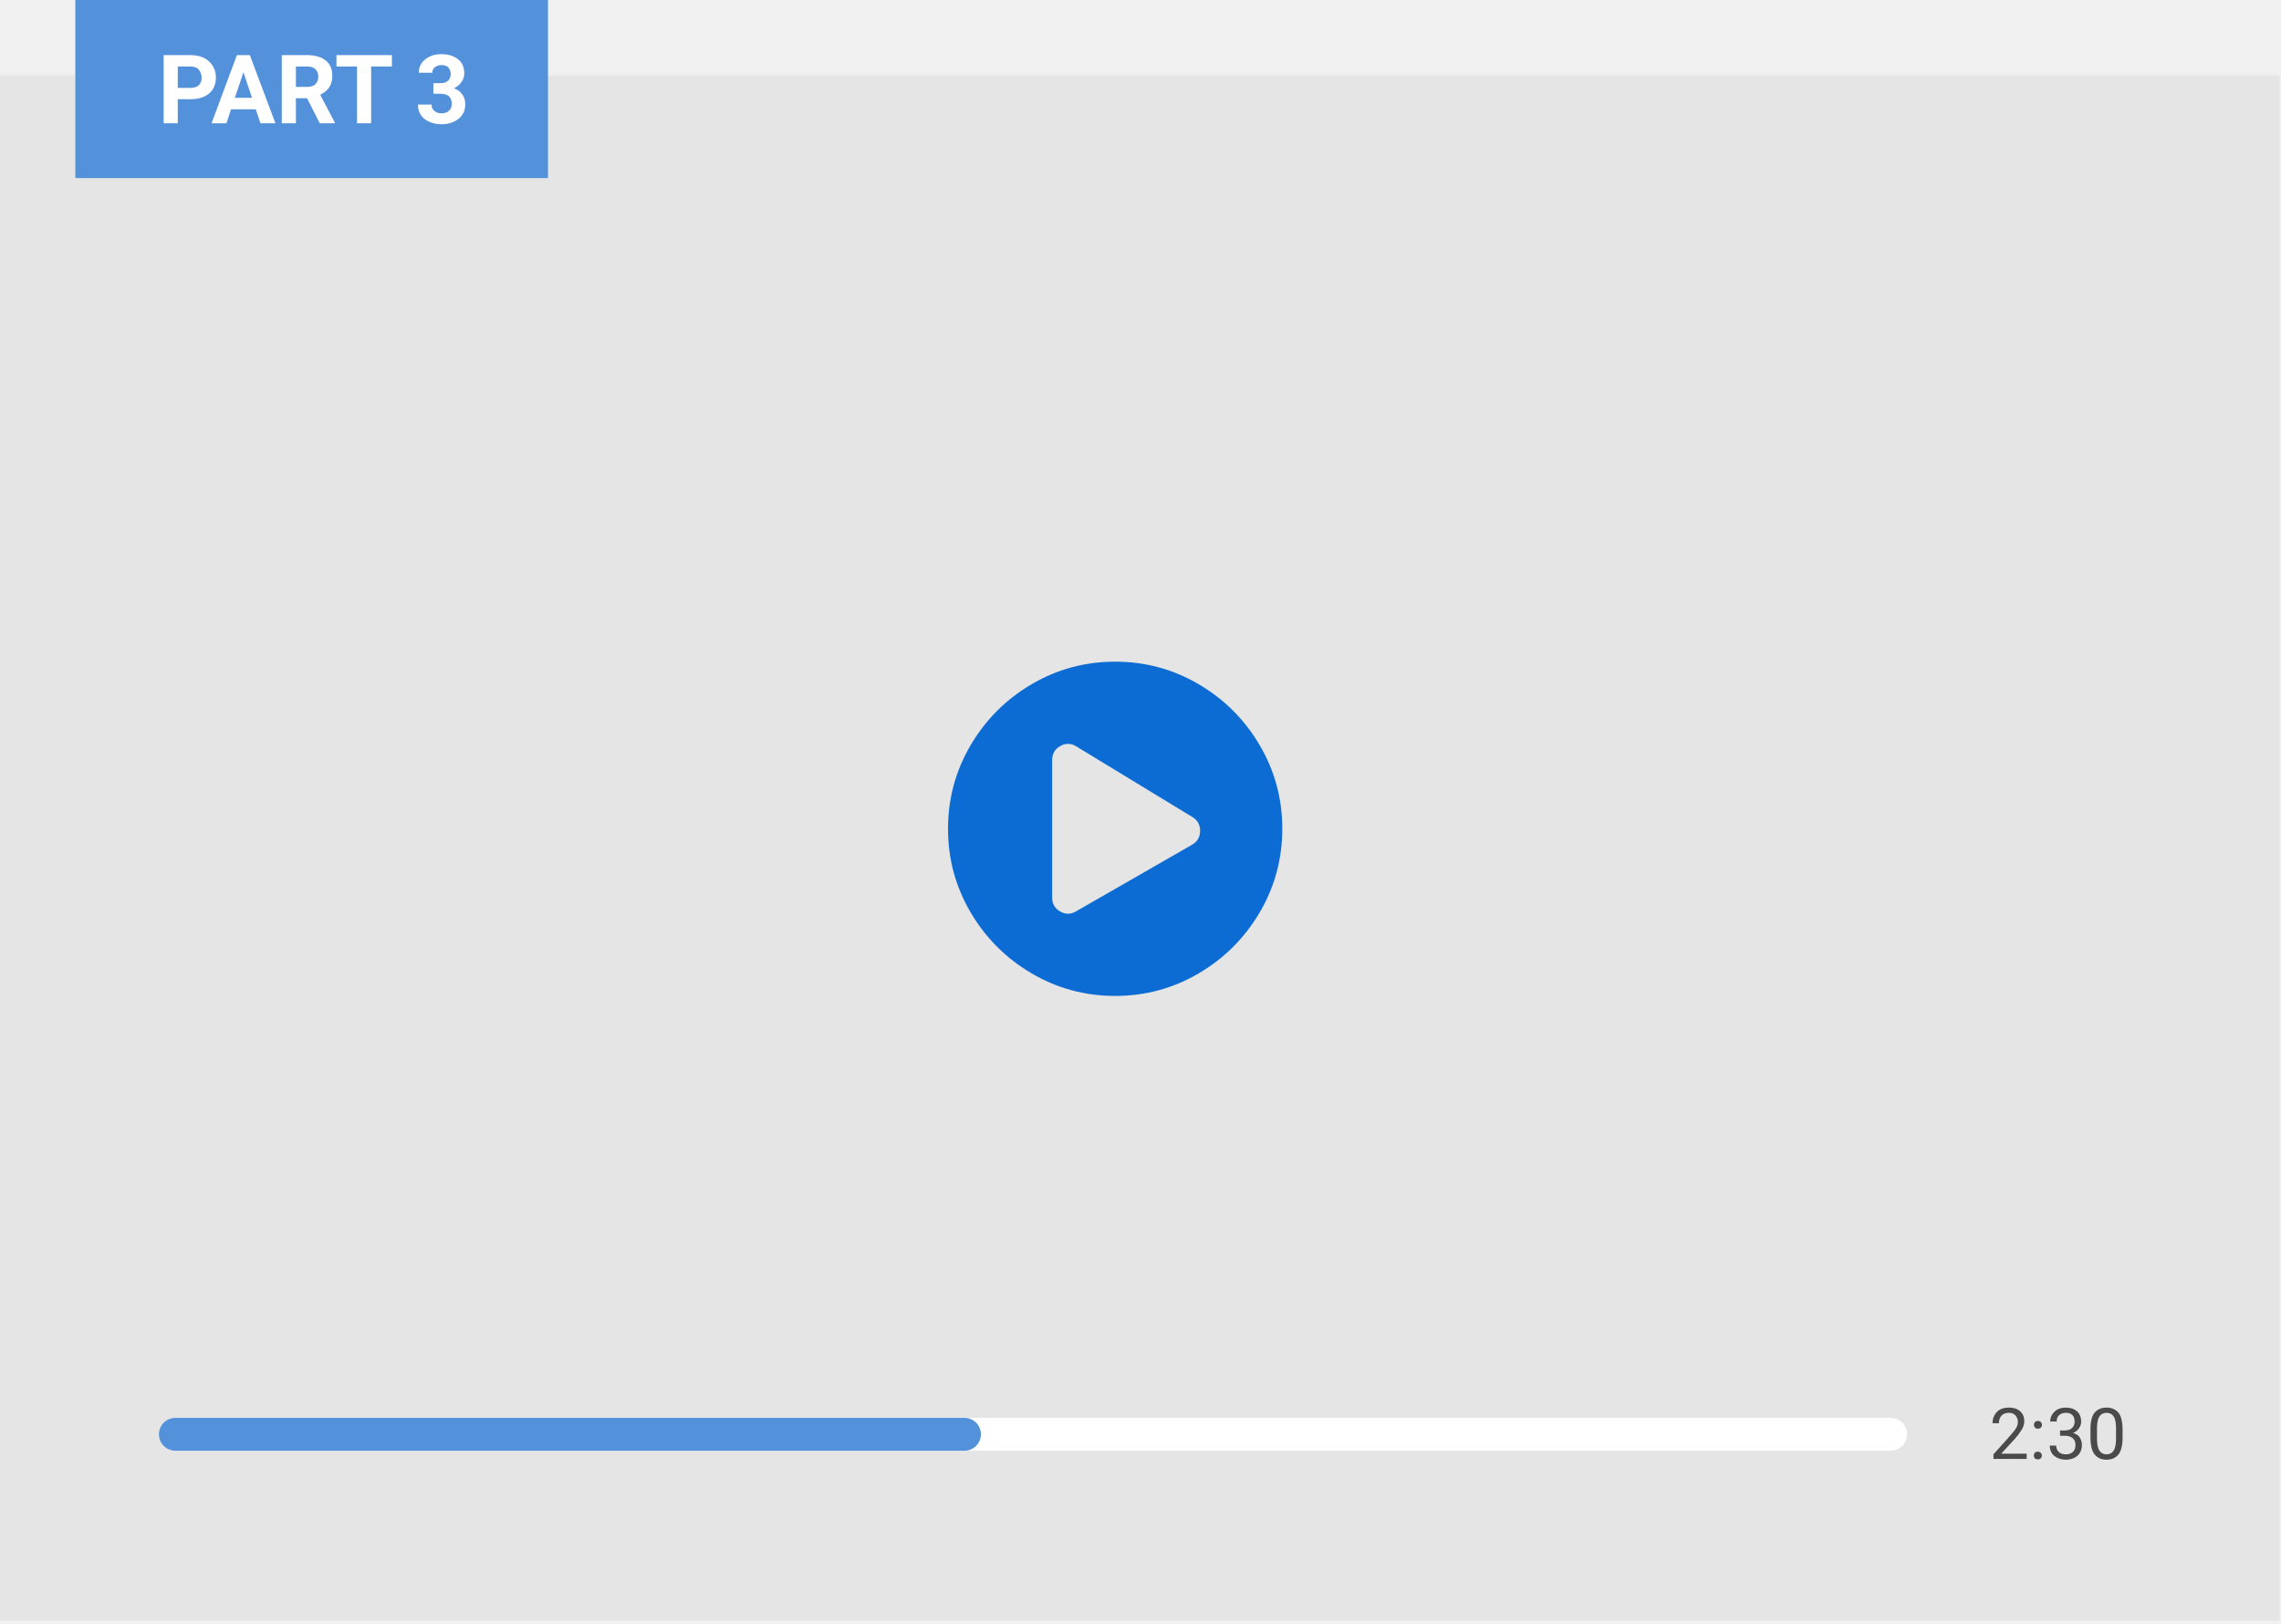
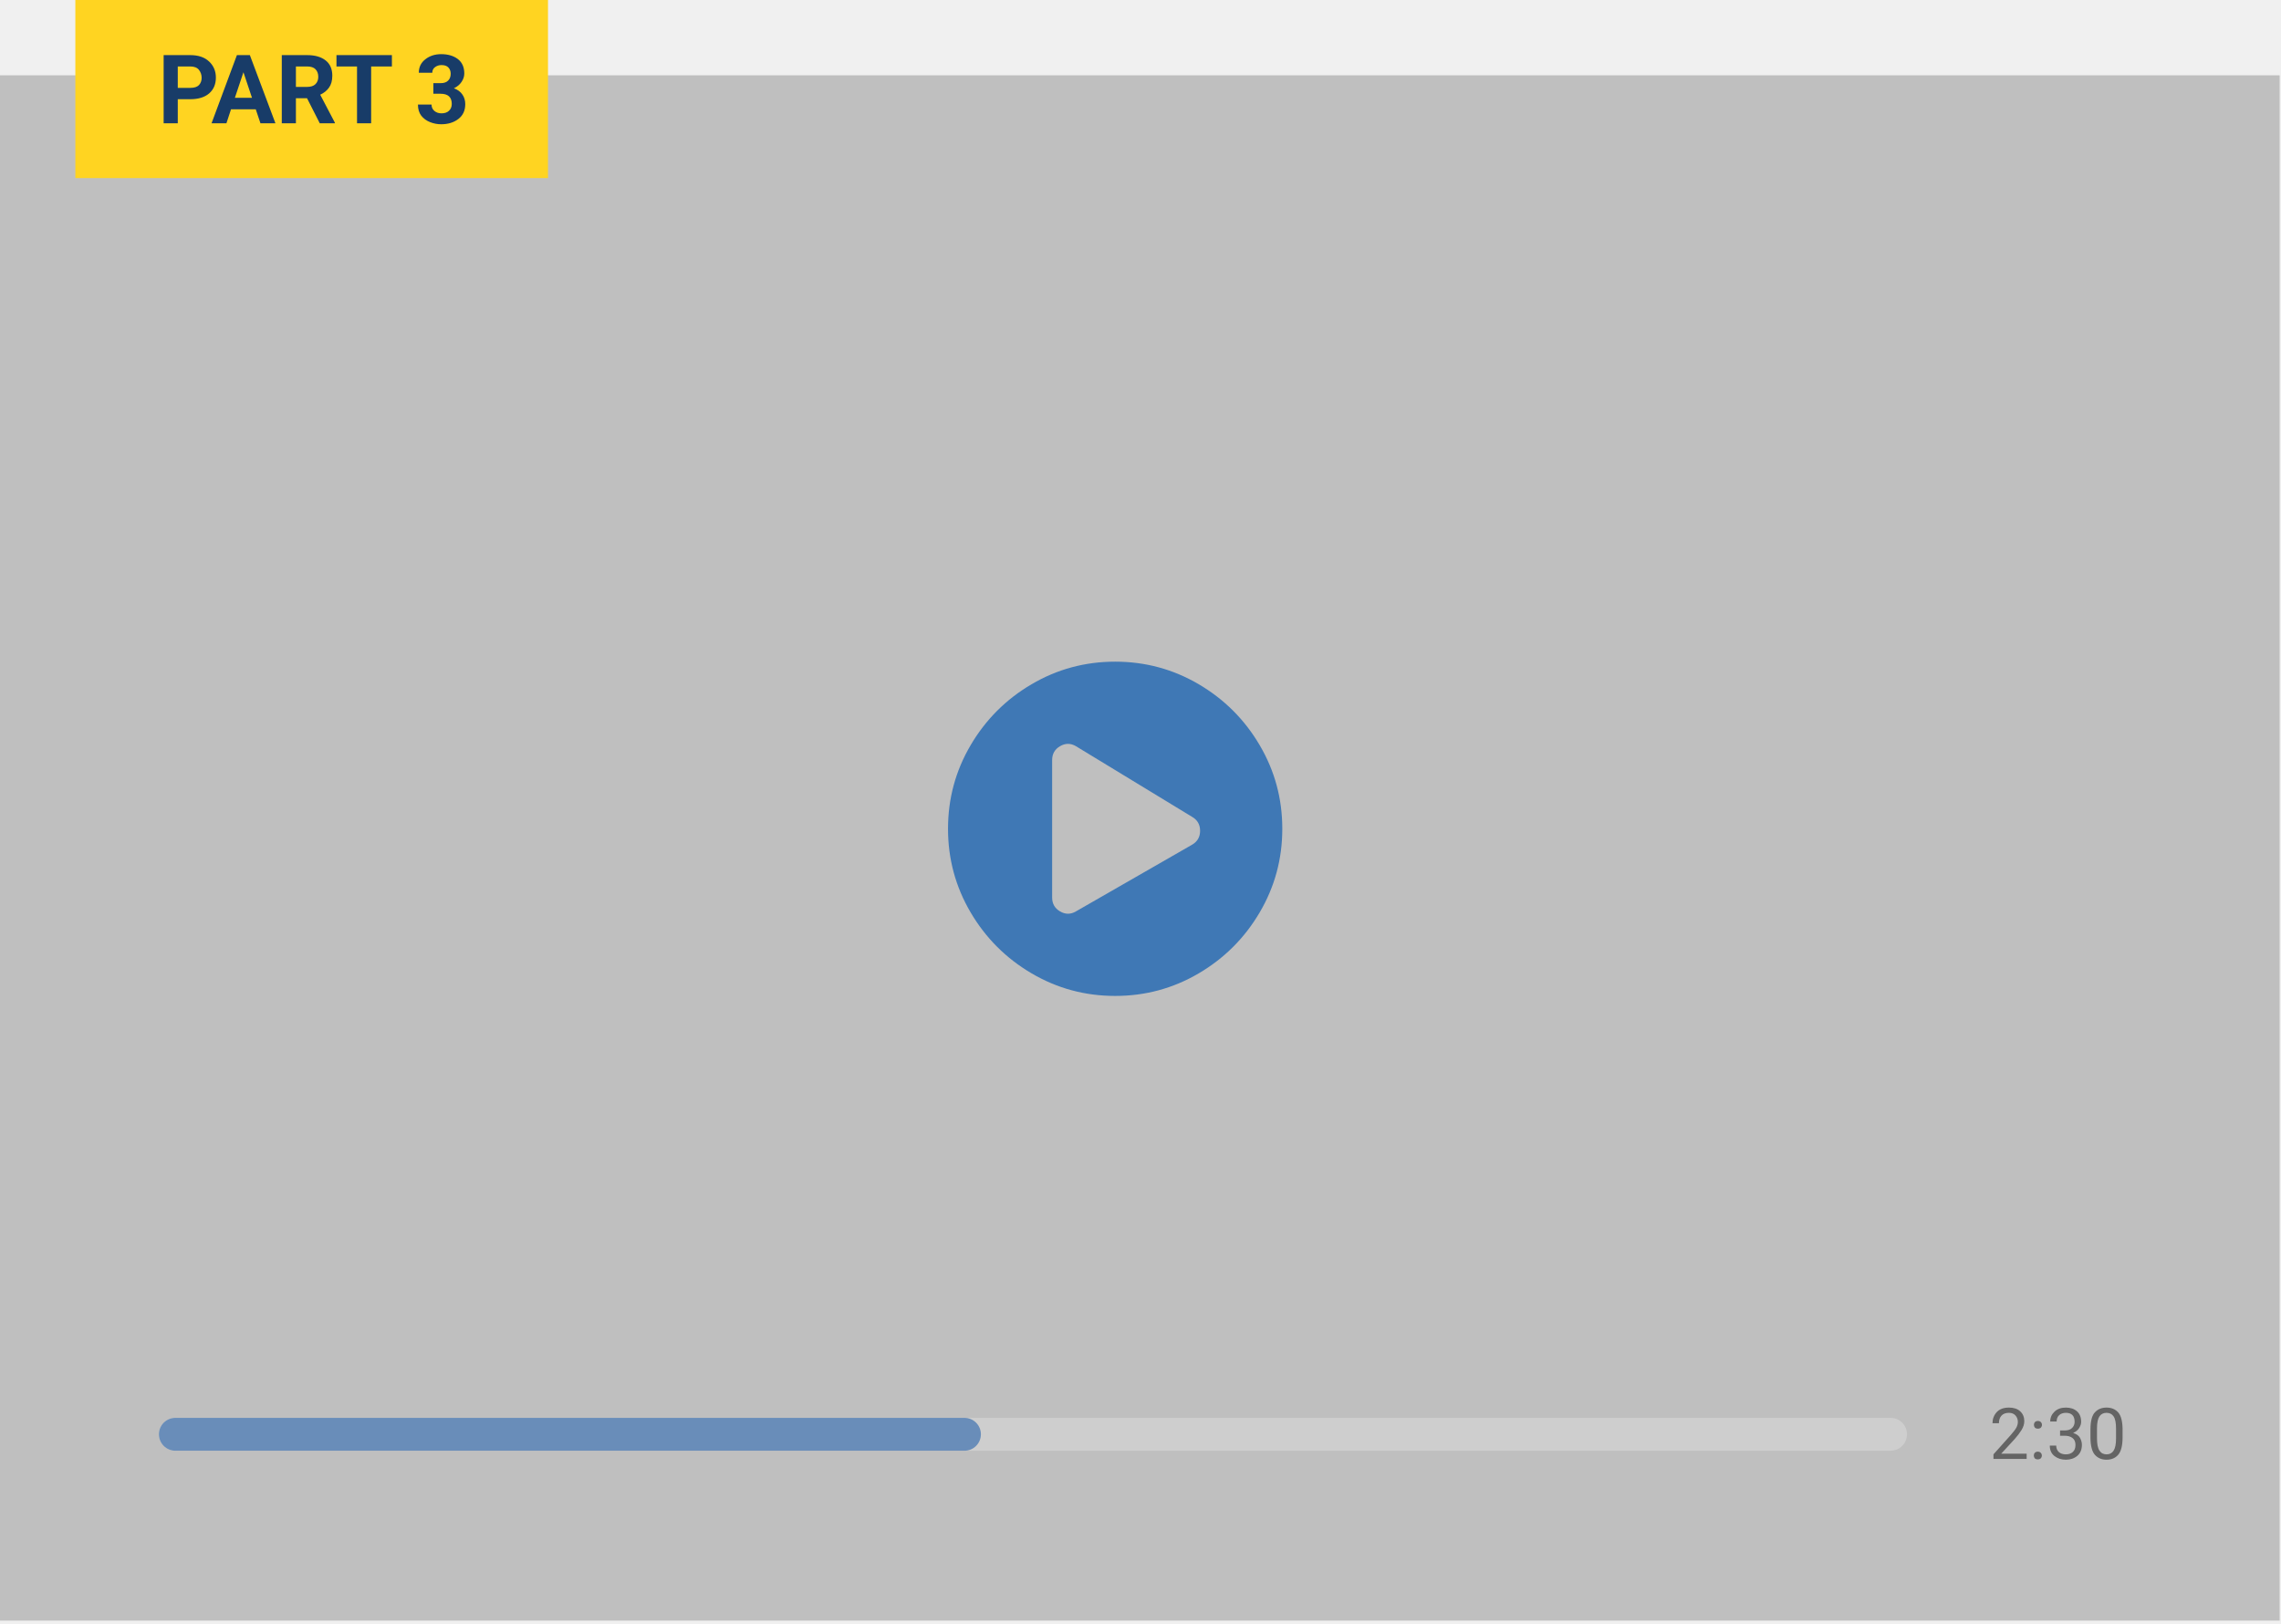
<svg xmlns="http://www.w3.org/2000/svg" width="333px" height="237px" viewBox="0 0 333 237" version="1.1">
  <g id="Page-1" stroke="none" stroke-width="1" fill="none" fill-rule="evenodd">
    <g id="video1" transform="translate(-978, -193)">
      <g id="Group-2" transform="translate(129, 162)">
        <g id="Group-Copy" transform="translate(849, 31)">
          <rect id="Rectangle-Copy" fill="#E5E5E5" fill-rule="nonzero" x="0" y="11" width="332.8" height="225.6" />
          <rect id="Rectangle-Copy-2" fill="#FFFFFF" fill-rule="nonzero" x="23.2" y="207" width="255.2" height="4.8" rx="2.4" />
          <rect id="Rectangle-Copy-3" fill="#5491DB" fill-rule="nonzero" x="23.2" y="207" width="120" height="4.8" rx="2.4" />
          <path d="M162.8,96.6 C167.195,96.6 171.261,97.699 175,99.896 C178.739,102.093 181.707,105.061 183.904,108.8 C186.101,112.539 187.2,116.605 187.2,121 C187.2,125.395 186.101,129.461 183.904,133.2 C181.707,136.939 178.739,139.907 175,142.104 C171.261,144.301 167.195,145.4 162.8,145.4 C158.405,145.4 154.339,144.301 150.6,142.104 C146.861,139.907 143.893,136.939 141.696,133.2 C139.499,129.461 138.4,125.395 138.4,121 C138.4,116.605 139.499,112.539 141.696,108.8 C143.893,105.061 146.861,102.093 150.6,99.896 C154.339,97.699 158.405,96.6 162.8,96.6 Z M174.043,123.316 C174.814,122.866 175.2,122.19 175.2,121.289 C175.2,120.389 174.814,119.713 174.043,119.263 L157.071,108.938 C156.3,108.487 155.529,108.487 154.757,108.938 C153.986,109.388 153.6,110.064 153.6,110.964 L153.6,131.036 C153.6,131.936 153.986,132.612 154.757,133.062 C155.529,133.513 156.3,133.513 157.071,133.062 L174.043,123.316 Z" id="play-circle-copy" fill="#0C6CD4" />
          <text id="2:30-copy" font-family="Roboto-Regular, Roboto" font-size="10.4" font-weight="normal" fill="#4A4A4A">
            <tspan x="290.4" y="213">2:30</tspan>
          </text>
-           <rect id="Rectangle-Copy-4" fill="#5491DB" fill-rule="nonzero" x="11" y="0" width="69" height="26" />
-           <text id="Part-3" font-family="Roboto-Bold, Roboto" font-size="14" font-weight="bold" fill="#FFFFFF">
+           <rect id="Rectangle-Copy" fill-opacity="0.413" fill="#888888" fill-rule="nonzero" x="0" y="11" width="332.8" height="225.6" />
+           <rect id="Rectangle-Copy-4" fill="#FFD421" fill-rule="nonzero" x="11" y="0" width="69" height="26" />
+           <text id="Part-3" font-family="Roboto-Bold, Roboto" font-size="14" font-weight="bold" fill="#183C68">
            <tspan x="23" y="18">PART 3</tspan>
          </text>
        </g>
      </g>
    </g>
  </g>
</svg>
